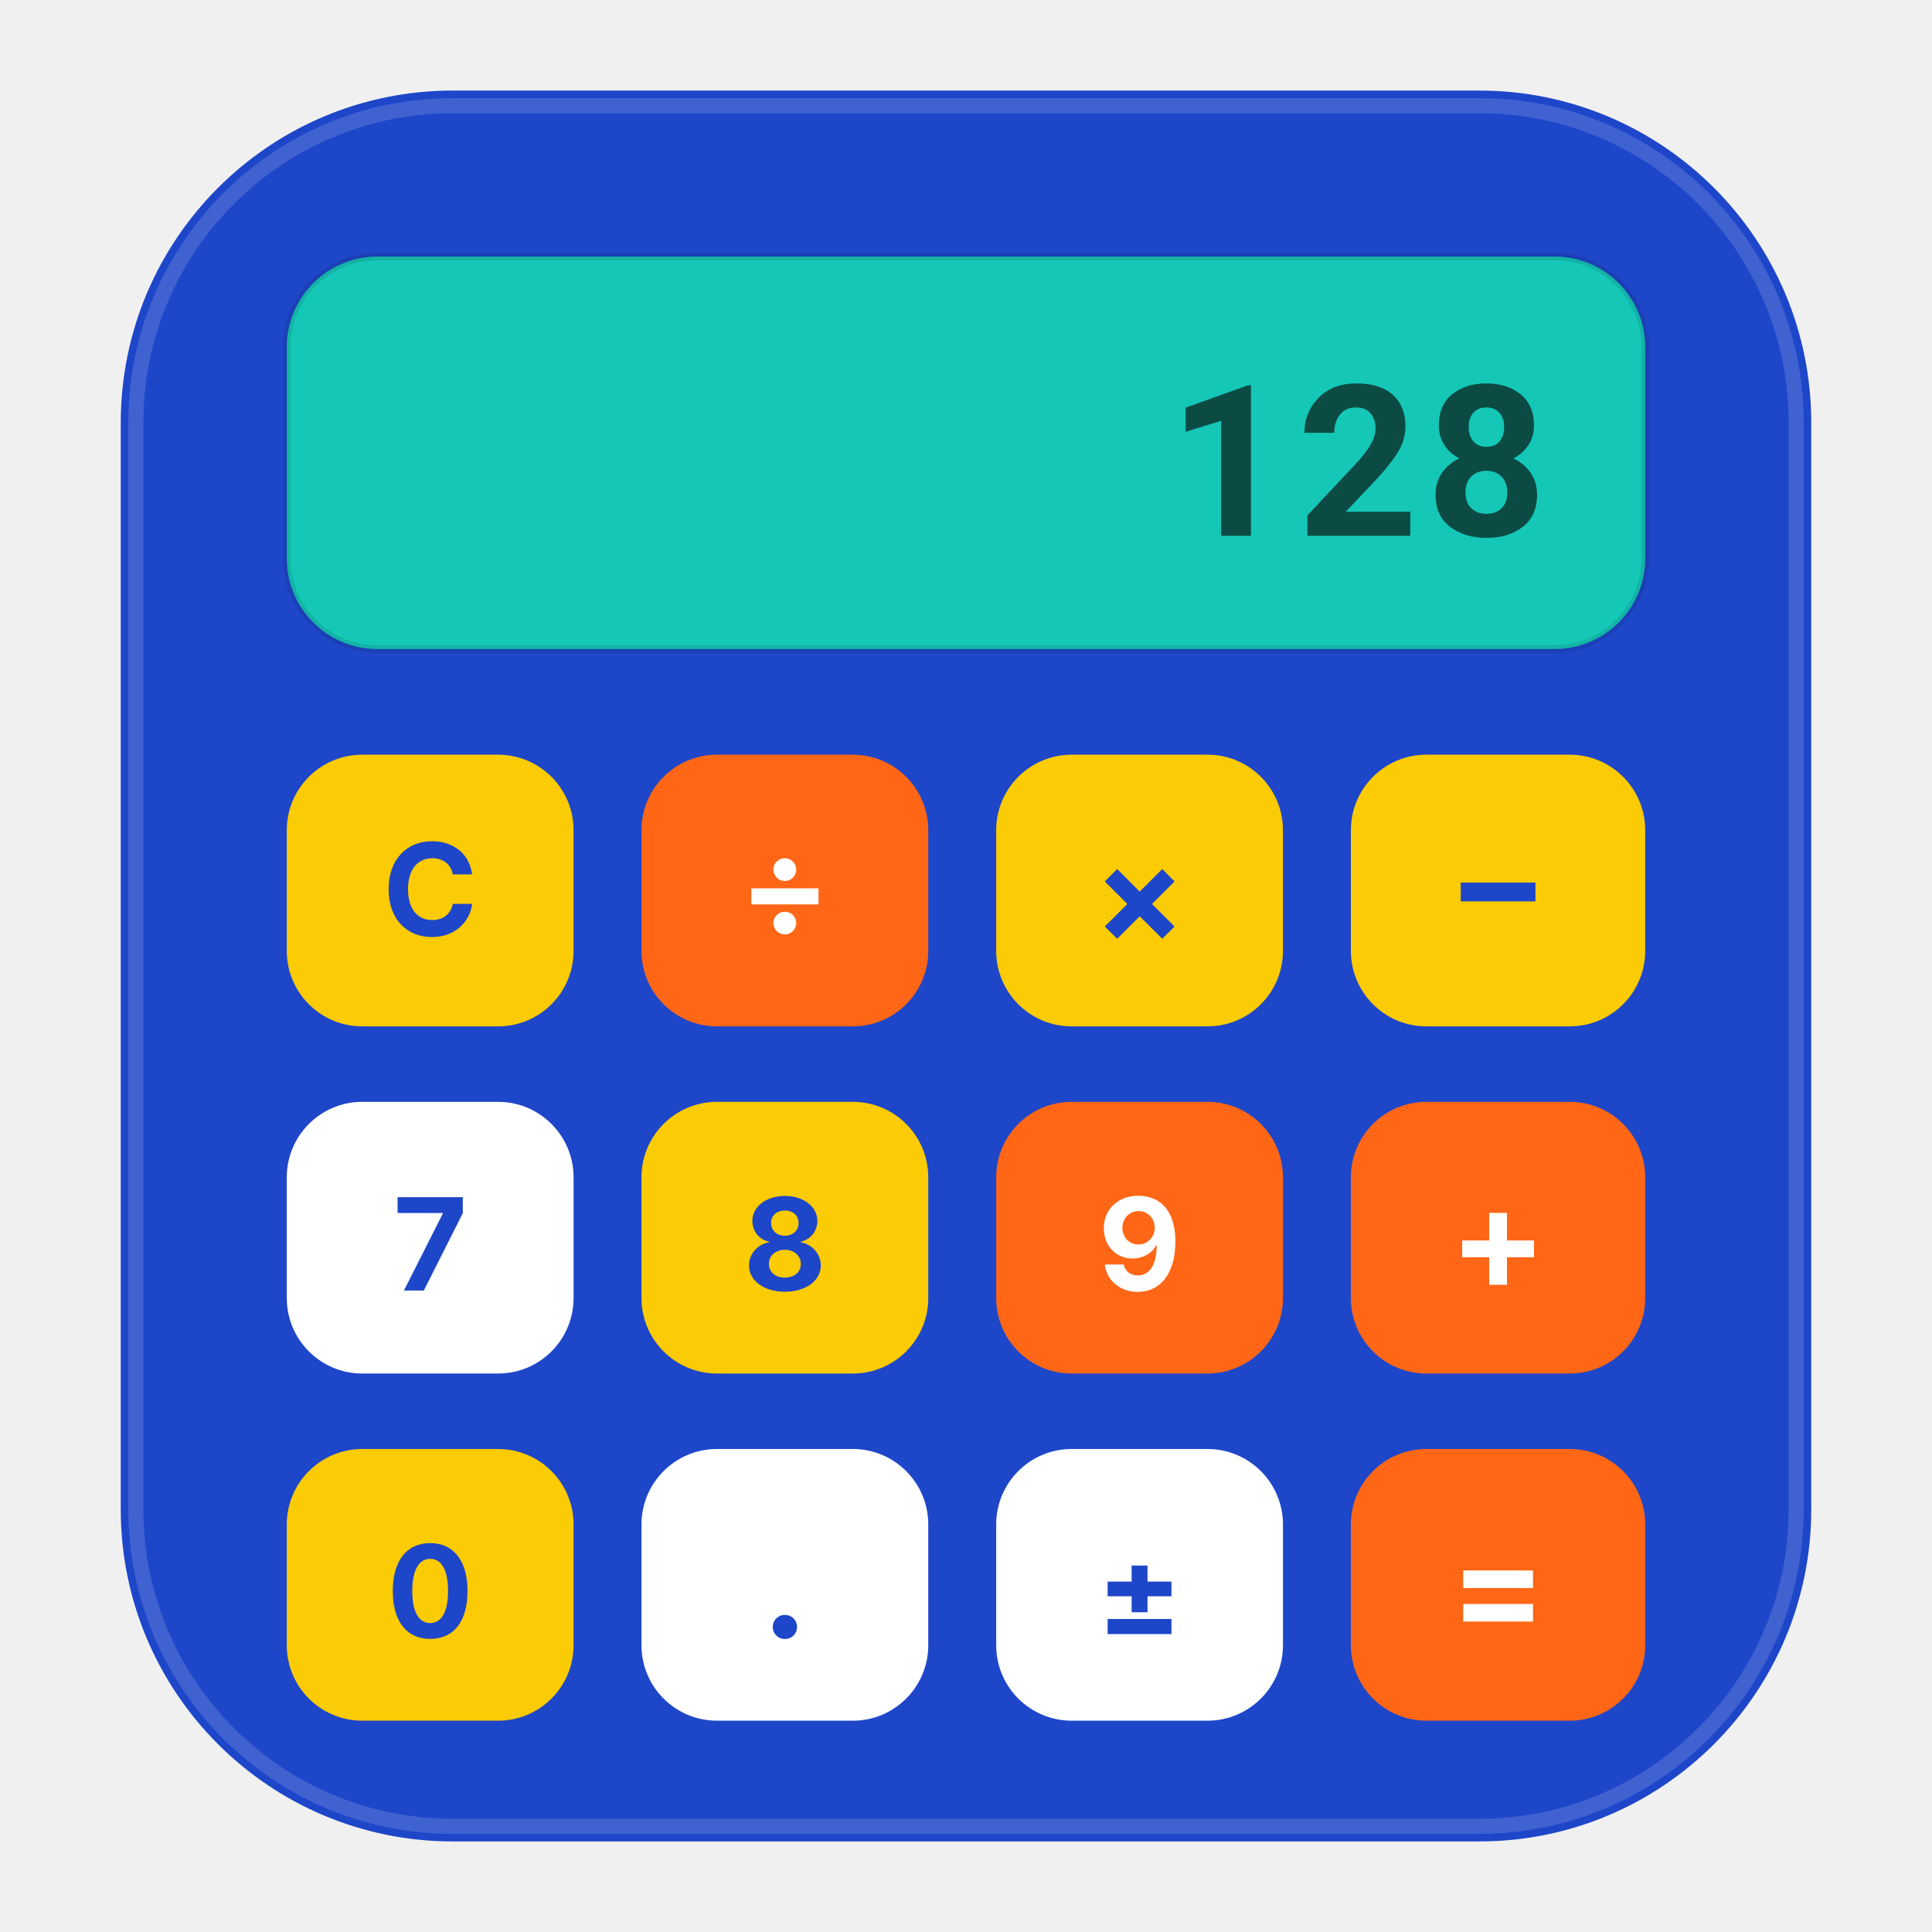
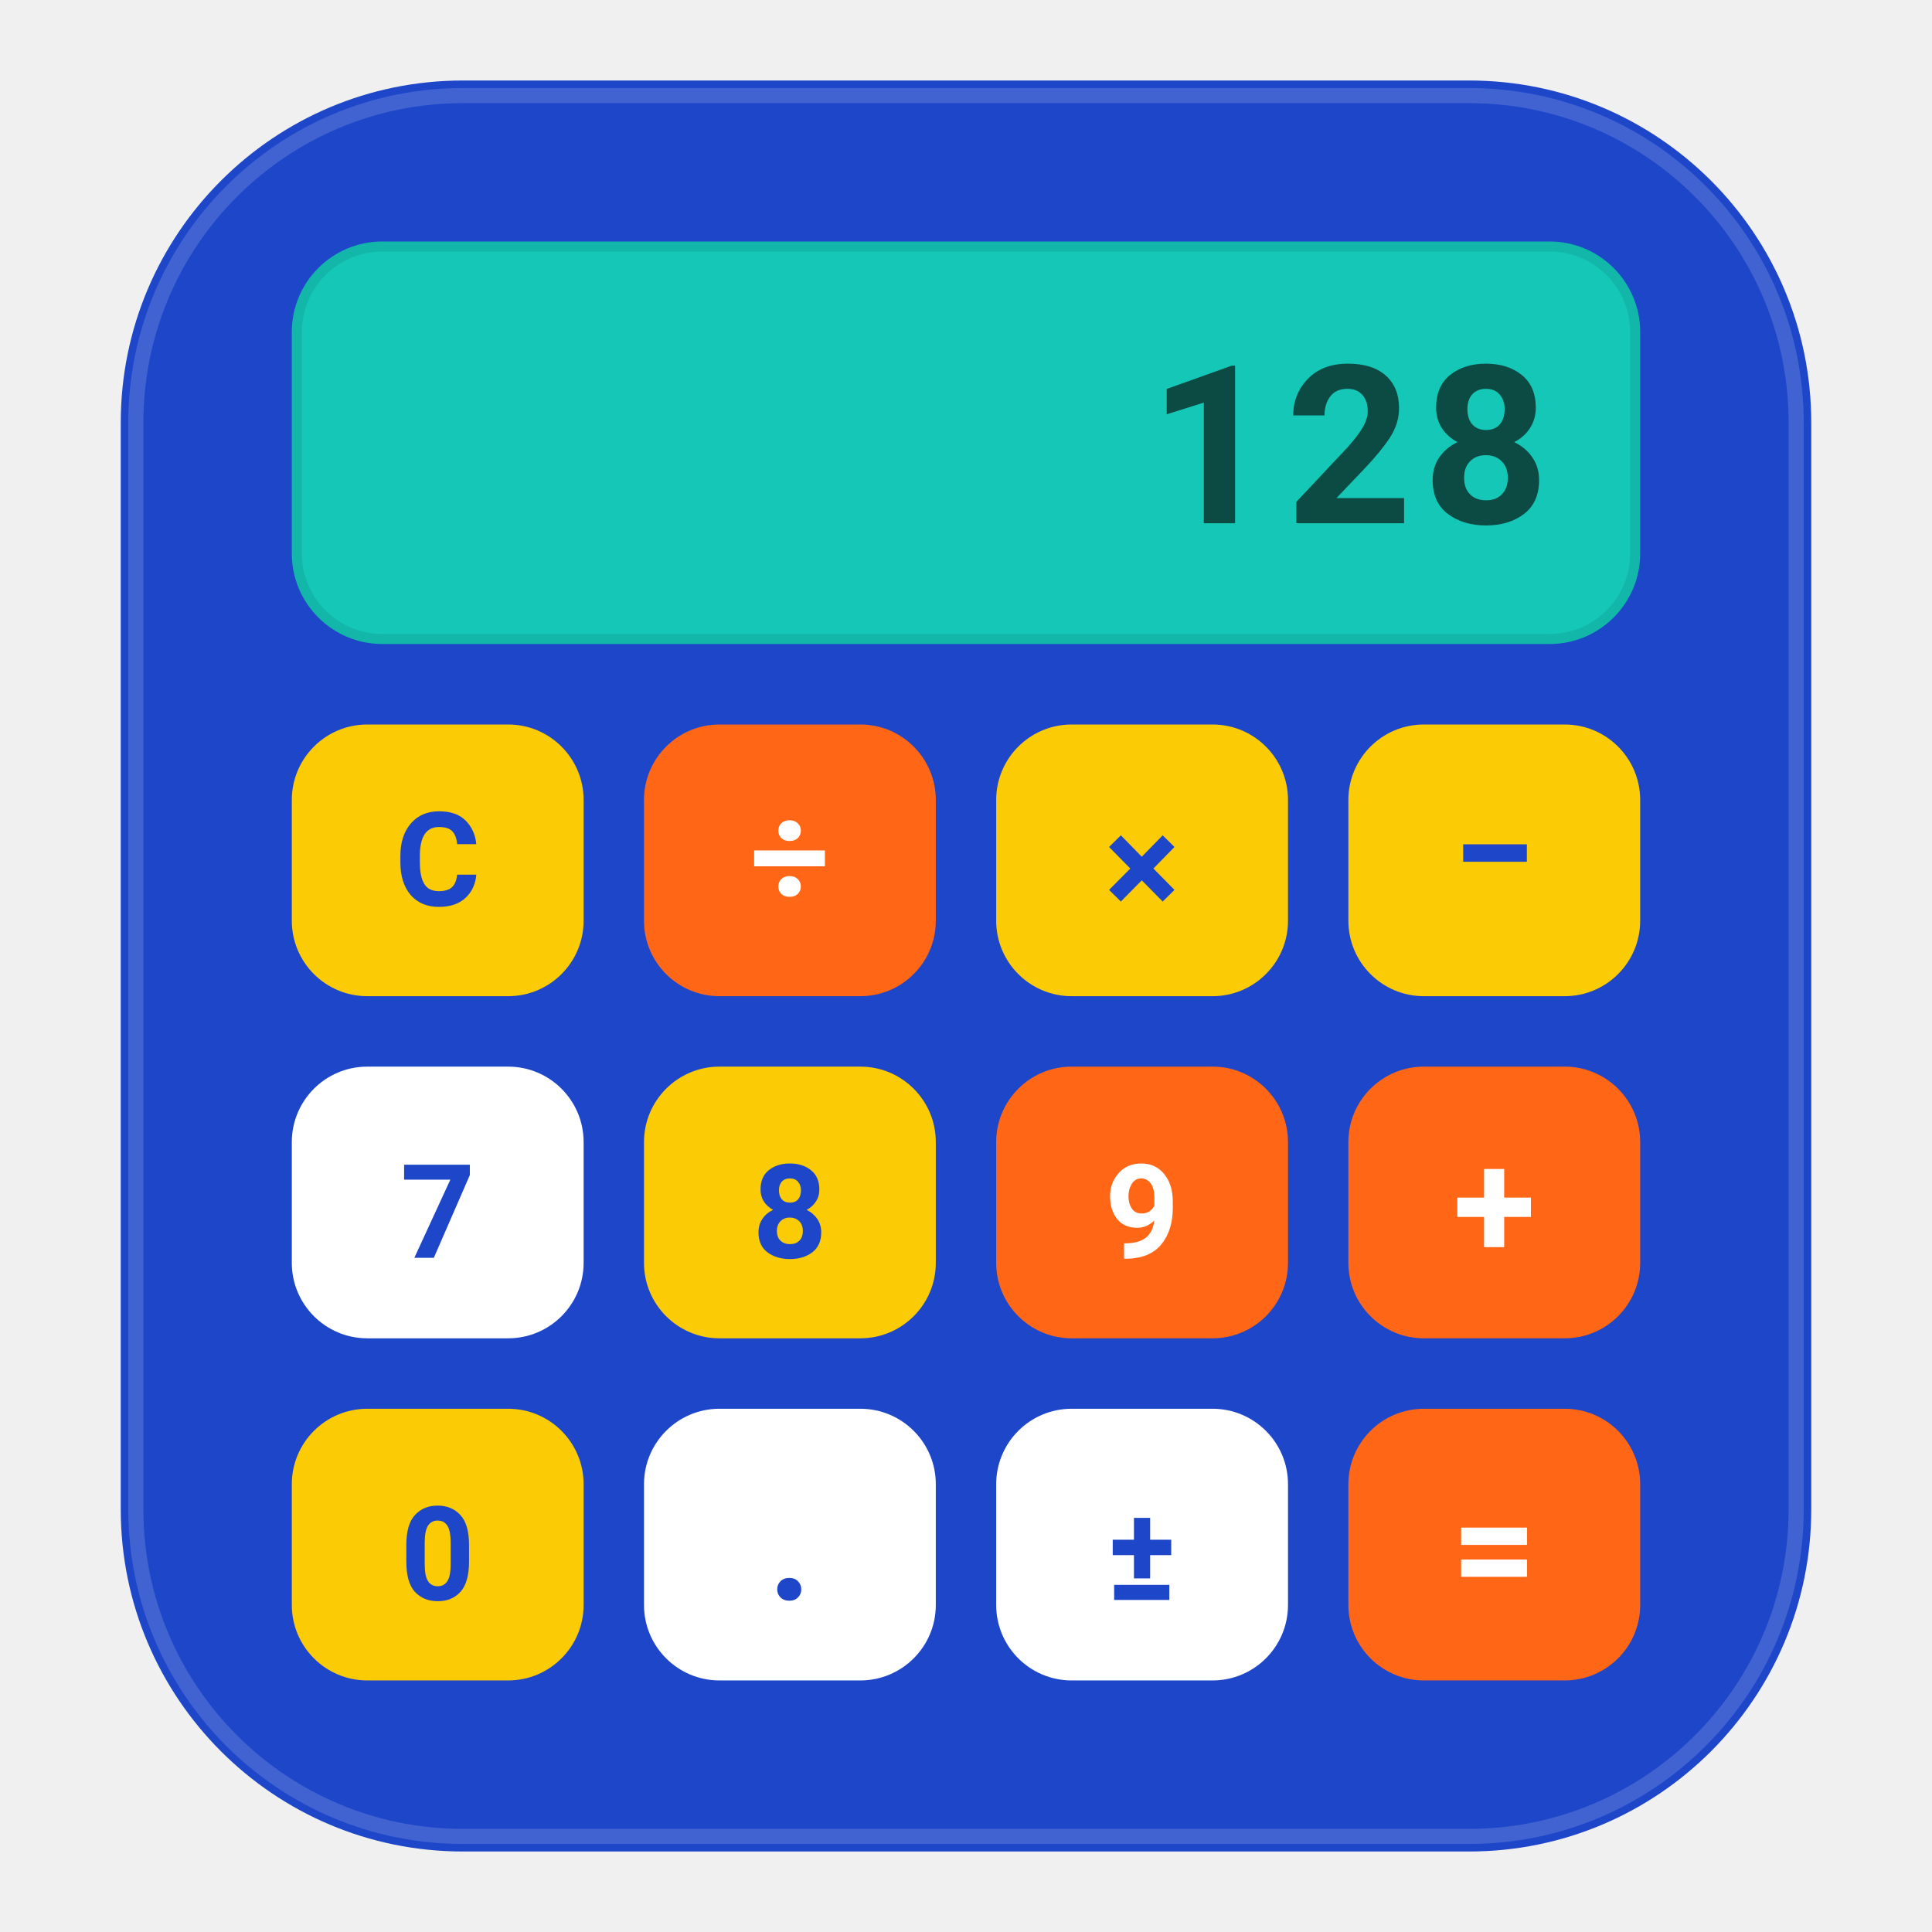
- <svg xmlns="http://www.w3.org/2000/svg" viewBox="0 0 512 512" fill="none">
-   <rect x="32" y="24" width="448" height="464" rx="88" fill="#1E46C9" />
-   <rect x="36" y="28" width="440" height="456" rx="84" stroke="rgba(255,255,255,0.15)" stroke-width="4" />
-   <rect x="76" y="68" width="360" height="104" rx="24" fill="#15C7B7" />
-   <rect x="76" y="68" width="360" height="104" rx="24" stroke="rgba(0,0,0,0.1)" stroke-width="2" />
-   <text x="410" y="142" font-family="system-ui, -apple-system, 'SF Pro Display', Roboto, sans-serif" font-size="56" font-weight="700" fill="#0C4B44" text-anchor="end" letter-spacing="2">128</text>
-   <rect x="76" y="200" width="76" height="72" rx="20" fill="#FBCB05" />
-   <text x="114" y="248" font-family="system-ui, -apple-system, sans-serif" font-size="34" font-weight="700" fill="#1E46C9" text-anchor="middle">C</text>
-   <rect x="170" y="200" width="76" height="72" rx="20" fill="#FF6616" />
-   <text x="208" y="248" font-family="system-ui, -apple-system, sans-serif" font-size="36" font-weight="700" fill="#FFFFFF" text-anchor="middle">÷</text>
-   <rect x="264" y="200" width="76" height="72" rx="20" fill="#FBCB05" />
-   <text x="302" y="250" font-family="system-ui, -apple-system, sans-serif" font-size="36" font-weight="700" fill="#1E46C9" text-anchor="middle">×</text>
-   <rect x="358" y="200" width="78" height="72" rx="20" fill="#FBCB05" />
-   <text x="397" y="248" font-family="system-ui, -apple-system, sans-serif" font-size="40" font-weight="700" fill="#1E46C9" text-anchor="middle">−</text>
-   <rect x="76" y="292" width="76" height="72" rx="20" fill="#FFFFFF" />
-   <text x="114" y="342" font-family="system-ui, -apple-system, sans-serif" font-size="34" font-weight="700" fill="#1E46C9" text-anchor="middle">7</text>
-   <rect x="170" y="292" width="76" height="72" rx="20" fill="#FBCB05" />
-   <text x="208" y="342" font-family="system-ui, -apple-system, sans-serif" font-size="34" font-weight="700" fill="#1E46C9" text-anchor="middle">8</text>
-   <rect x="264" y="292" width="76" height="72" rx="20" fill="#FF6616" />
-   <text x="302" y="342" font-family="system-ui, -apple-system, sans-serif" font-size="34" font-weight="700" fill="#FFFFFF" text-anchor="middle">9</text>
-   <rect x="358" y="292" width="78" height="72" rx="20" fill="#FF6616" />
-   <text x="397" y="342" font-family="system-ui, -apple-system, sans-serif" font-size="38" font-weight="700" fill="#FFFFFF" text-anchor="middle">+</text>
-   <rect x="76" y="384" width="76" height="72" rx="20" fill="#FBCB05" />
-   <text x="114" y="434" font-family="system-ui, -apple-system, sans-serif" font-size="34" font-weight="700" fill="#1E46C9" text-anchor="middle">0</text>
-   <rect x="170" y="384" width="76" height="72" rx="20" fill="#FFFFFF" />
-   <text x="208" y="434" font-family="system-ui, -apple-system, sans-serif" font-size="38" font-weight="700" fill="#1E46C9" text-anchor="middle">.</text>
-   <rect x="264" y="384" width="76" height="72" rx="20" fill="#FFFFFF" />
-   <text x="302" y="434" font-family="system-ui, -apple-system, sans-serif" font-size="34" font-weight="700" fill="#1E46C9" text-anchor="middle">±</text>
-   <rect x="358" y="384" width="78" height="72" rx="20" fill="#FF6616" />
-   <text x="397" y="434" font-family="system-ui, -apple-system, sans-serif" font-size="38" font-weight="700" fill="#FFFFFF" text-anchor="middle">=</text>
+ <svg xmlns="http://www.w3.org/2000/svg" viewBox="0 0 192 192" fill="none">
+   <rect x="12" y="8" width="168" height="176" rx="34" fill="#1E46C9" />
+   <rect x="13.5" y="9.5" width="165" height="173" rx="32.5" stroke="rgba(255, 255, 255, 0.16)" stroke-width="1.5" />
+   <rect x="29" y="24" width="134" height="40" rx="9" fill="#15C7B7" />
+   <rect x="29.5" y="24.5" width="133" height="39" rx="8.5" stroke="rgba(0, 0, 0, 0.08)" stroke-width="1" />
+   <text x="154" y="52" font-family="-apple-system, BlinkMacSystemFont, 'Segoe UI', Roboto, sans-serif" font-size="22" font-weight="700" fill="#0C4B44" text-anchor="end" letter-spacing="1">128</text>
+   <rect x="29" y="72" width="29" height="27" rx="7.5" fill="#FBCB05" />
+   <text x="43.5" y="90" font-family="-apple-system, BlinkMacSystemFont, 'Segoe UI', Roboto, sans-serif" font-size="13" font-weight="700" fill="#1E46C9" text-anchor="middle">C</text>
+   <rect x="64" y="72" width="29" height="27" rx="7.5" fill="#FF6616" />
+   <text x="78.5" y="90" font-family="-apple-system, BlinkMacSystemFont, 'Segoe UI', Roboto, sans-serif" font-size="14" font-weight="700" fill="#FFFFFF" text-anchor="middle">÷</text>
+   <rect x="99" y="72" width="29" height="27" rx="7.5" fill="#FBCB05" />
+   <text x="113.5" y="91" font-family="-apple-system, BlinkMacSystemFont, 'Segoe UI', Roboto, sans-serif" font-size="14" font-weight="700" fill="#1E46C9" text-anchor="middle">×</text>
+   <rect x="134" y="72" width="29" height="27" rx="7.5" fill="#FBCB05" />
+   <text x="148.5" y="90" font-family="-apple-system, BlinkMacSystemFont, 'Segoe UI', Roboto, sans-serif" font-size="15" font-weight="700" fill="#1E46C9" text-anchor="middle">−</text>
+   <rect x="29" y="106" width="29" height="27" rx="7.5" fill="#FFFFFF" />
+   <text x="43.5" y="125" font-family="-apple-system, BlinkMacSystemFont, 'Segoe UI', Roboto, sans-serif" font-size="13" font-weight="700" fill="#1E46C9" text-anchor="middle">7</text>
+   <rect x="64" y="106" width="29" height="27" rx="7.5" fill="#FBCB05" />
+   <text x="78.5" y="125" font-family="-apple-system, BlinkMacSystemFont, 'Segoe UI', Roboto, sans-serif" font-size="13" font-weight="700" fill="#1E46C9" text-anchor="middle">8</text>
+   <rect x="99" y="106" width="29" height="27" rx="7.5" fill="#FF6616" />
+   <text x="113.5" y="125" font-family="-apple-system, BlinkMacSystemFont, 'Segoe UI', Roboto, sans-serif" font-size="13" font-weight="700" fill="#FFFFFF" text-anchor="middle">9</text>
+   <rect x="134" y="106" width="29" height="27" rx="7.5" fill="#FF6616" />
+   <text x="148.5" y="125" font-family="-apple-system, BlinkMacSystemFont, 'Segoe UI', Roboto, sans-serif" font-size="15" font-weight="700" fill="#FFFFFF" text-anchor="middle">+</text>
+   <rect x="29" y="140" width="29" height="27" rx="7.5" fill="#FBCB05" />
+   <text x="43.5" y="159" font-family="-apple-system, BlinkMacSystemFont, 'Segoe UI', Roboto, sans-serif" font-size="13" font-weight="700" fill="#1E46C9" text-anchor="middle">0</text>
+   <rect x="64" y="140" width="29" height="27" rx="7.5" fill="#FFFFFF" />
+   <text x="78.5" y="159" font-family="-apple-system, BlinkMacSystemFont, 'Segoe UI', Roboto, sans-serif" font-size="15" font-weight="700" fill="#1E46C9" text-anchor="middle">.</text>
+   <rect x="99" y="140" width="29" height="27" rx="7.5" fill="#FFFFFF" />
+   <text x="113.5" y="159" font-family="-apple-system, BlinkMacSystemFont, 'Segoe UI', Roboto, sans-serif" font-size="13" font-weight="700" fill="#1E46C9" text-anchor="middle">±</text>
+   <rect x="134" y="140" width="29" height="27" rx="7.5" fill="#FF6616" />
+   <text x="148.5" y="159" font-family="-apple-system, BlinkMacSystemFont, 'Segoe UI', Roboto, sans-serif" font-size="15" font-weight="700" fill="#FFFFFF" text-anchor="middle">=</text>
</svg>
